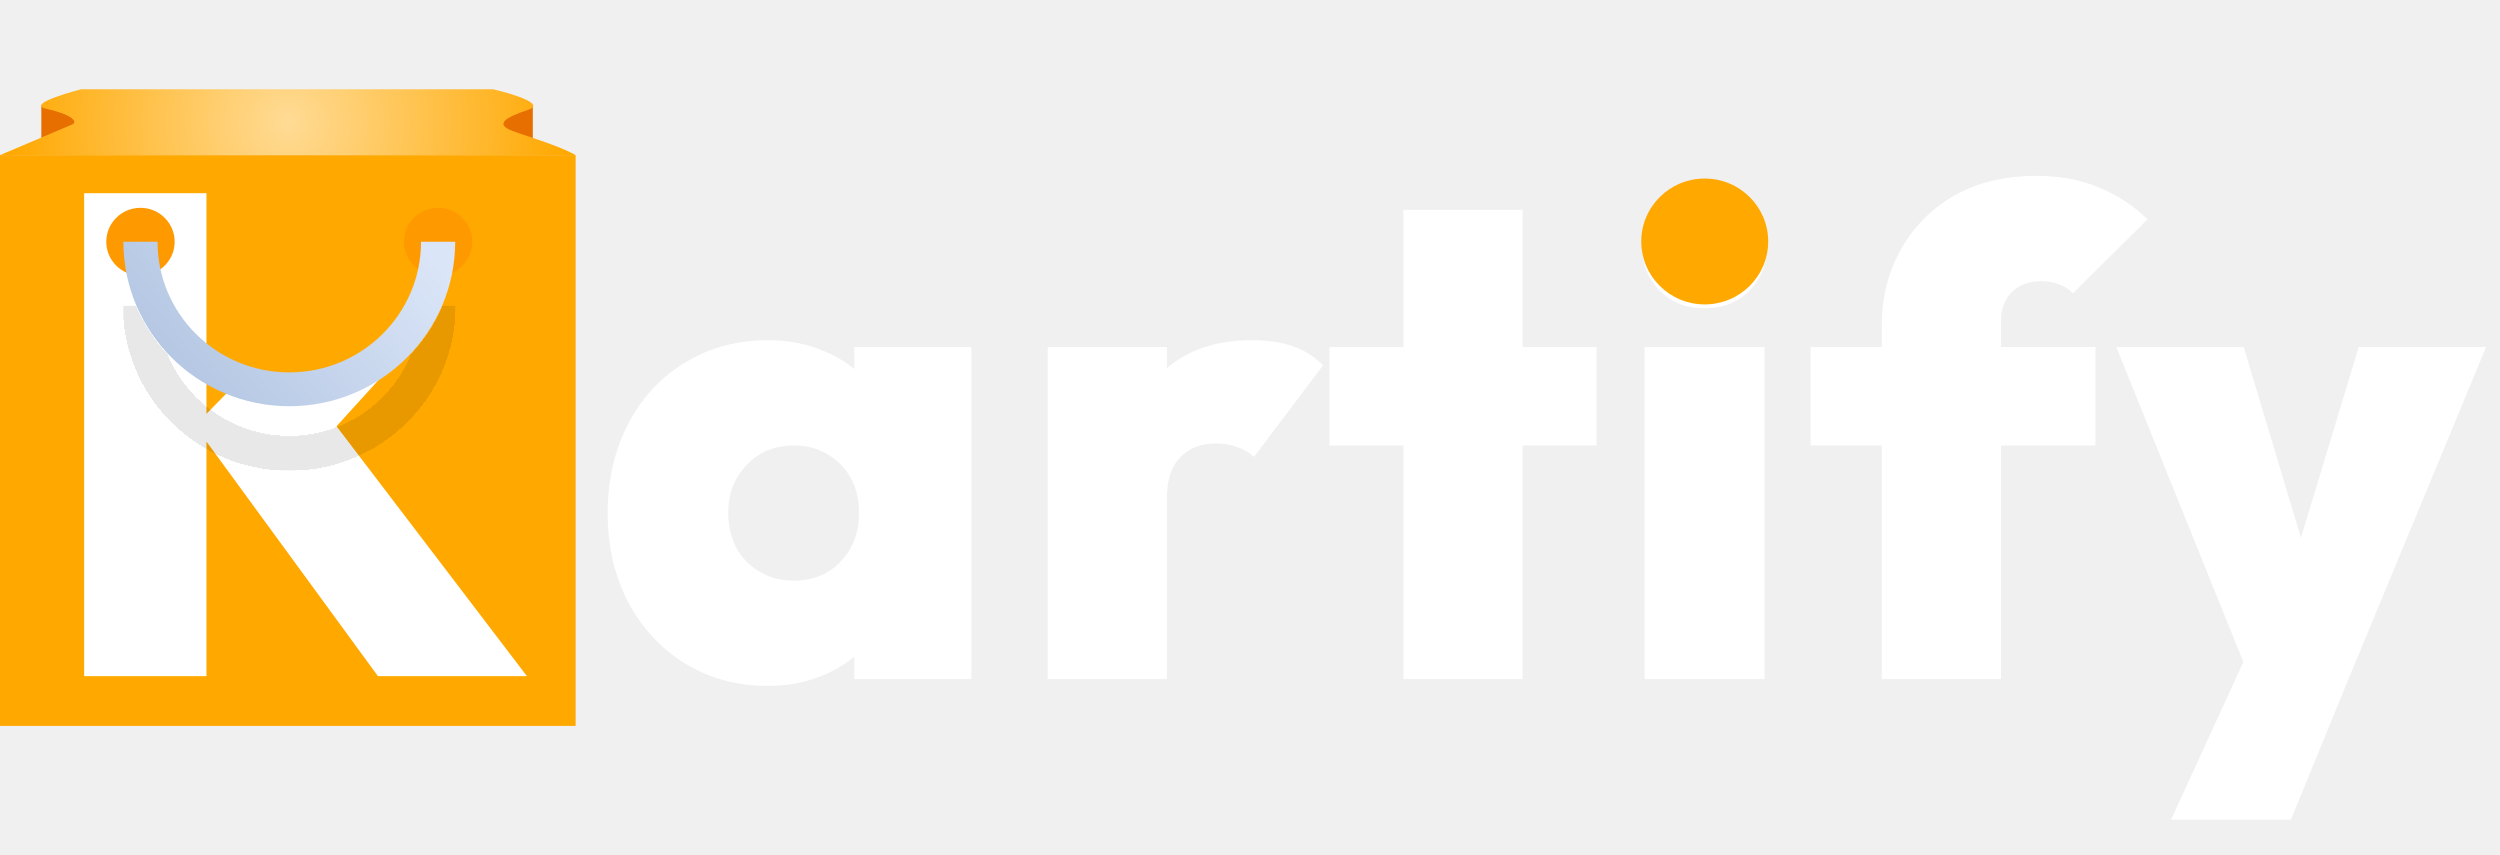
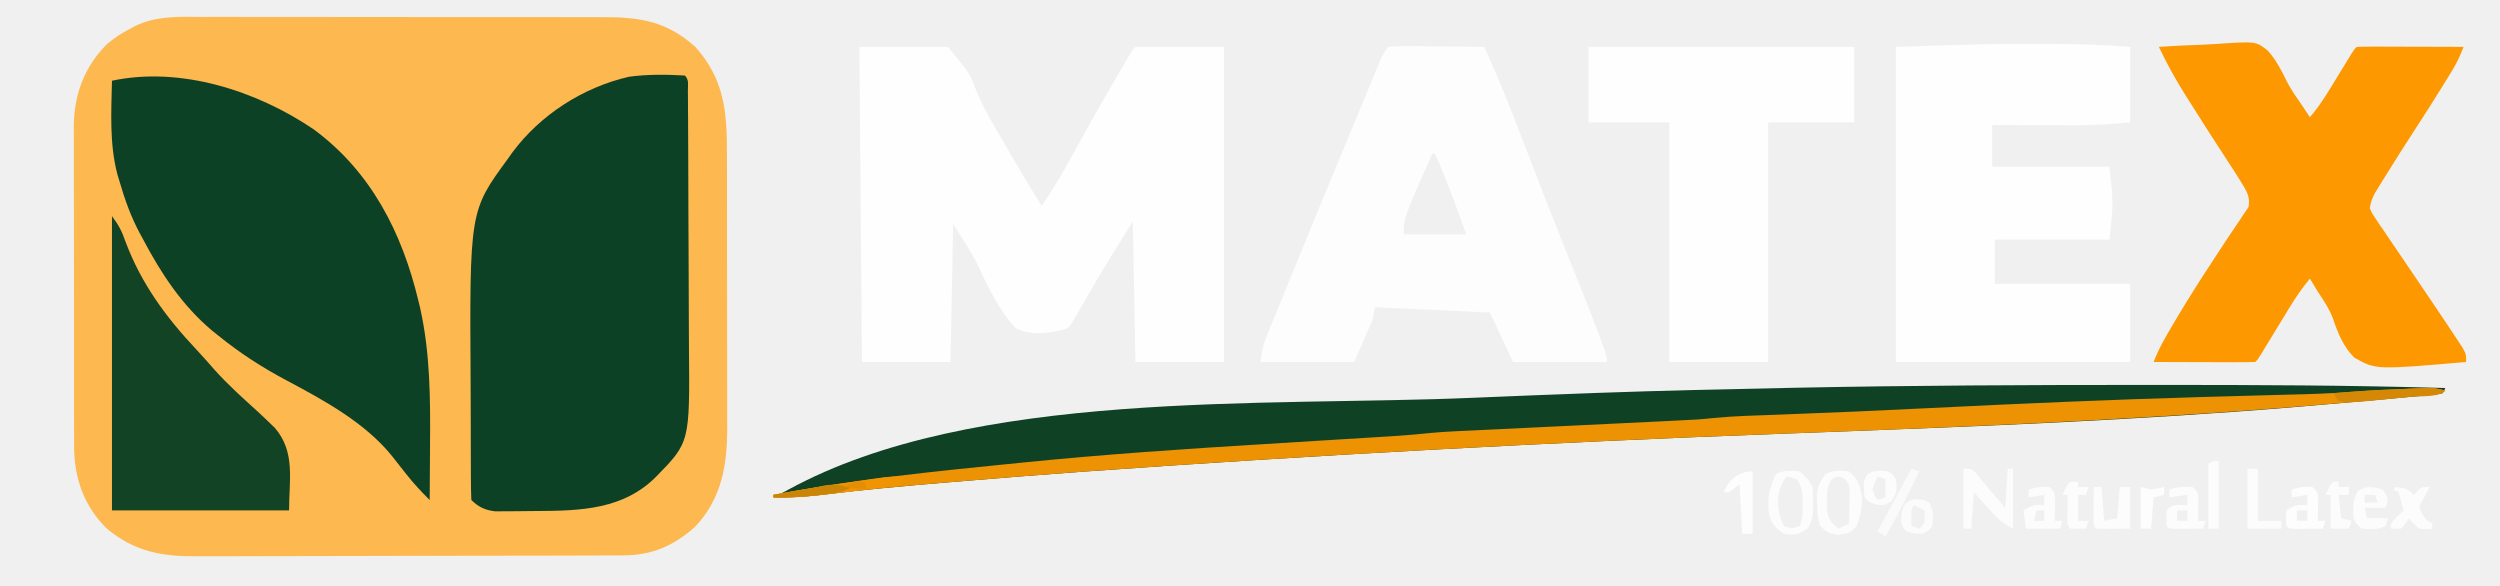
- <svg xmlns="http://www.w3.org/2000/svg" width="117" height="40" viewBox="0 0 117 40" fill="none">
-   <mask id="mask0_62_119" style="mask-type:luminance" maskUnits="userSpaceOnUse" x="0" y="0" width="117" height="40">
-     <path d="M116.459 0H0V40H116.459V0Z" fill="white" />
-   </mask>
-   <g mask="url(#mask0_62_119)">
-     <path d="M35.94 32.099C34.487 32.099 33.194 31.749 32.062 31.05C30.93 30.351 30.043 29.397 29.402 28.19C28.761 26.961 28.44 25.573 28.44 24.026C28.44 22.459 28.761 21.06 29.402 19.831C30.043 18.602 30.93 17.649 32.062 16.971C33.194 16.272 34.487 15.922 35.94 15.922C36.923 15.922 37.821 16.102 38.632 16.462C39.444 16.802 40.107 17.289 40.62 17.924C41.154 18.56 41.474 19.28 41.581 20.085V27.904C41.474 28.73 41.154 29.461 40.62 30.096C40.107 30.711 39.444 31.198 38.632 31.558C37.821 31.919 36.923 32.099 35.94 32.099ZM37.126 27.173C38.045 27.173 38.782 26.876 39.337 26.283C39.914 25.689 40.203 24.927 40.203 23.994C40.203 23.38 40.075 22.84 39.818 22.374C39.562 21.907 39.199 21.537 38.729 21.261C38.28 20.986 37.756 20.848 37.158 20.848C36.56 20.848 36.026 20.986 35.556 21.261C35.107 21.537 34.744 21.918 34.466 22.405C34.209 22.872 34.081 23.401 34.081 23.994C34.081 24.609 34.209 25.16 34.466 25.647C34.722 26.113 35.086 26.484 35.556 26.759C36.026 27.035 36.549 27.173 37.126 27.173ZM39.979 31.781V27.617L40.78 23.804L39.979 20.054V16.24H45.459V31.781H39.979ZM49.034 31.781V16.24H54.611V31.781H49.034ZM54.611 23.327L52.111 21.23C52.73 19.471 53.553 18.147 54.579 17.257C55.604 16.367 56.94 15.922 58.585 15.922C59.333 15.922 59.974 16.017 60.508 16.208C61.063 16.399 61.534 16.695 61.918 17.098L58.681 21.389C58.51 21.198 58.264 21.049 57.944 20.944C57.645 20.816 57.303 20.753 56.918 20.753C56.192 20.753 55.626 20.975 55.22 21.42C54.814 21.844 54.611 22.48 54.611 23.327ZM65.68 31.781V9.82H71.257V31.781H65.68ZM62.219 20.848V16.24H74.719V20.848H62.219ZM76.967 31.781V16.24H82.576V31.781H76.967ZM79.755 14.428C78.922 14.428 78.228 14.153 77.672 13.602C77.117 13.03 76.839 12.32 76.839 11.473C76.839 10.647 77.117 9.947 77.672 9.375C78.228 8.803 78.922 8.517 79.755 8.517C80.632 8.517 81.337 8.803 81.871 9.375C82.426 9.947 82.704 10.647 82.704 11.473C82.704 12.32 82.426 13.03 81.871 13.602C81.337 14.153 80.632 14.428 79.755 14.428ZM88.069 31.781V15.255C88.069 13.941 88.358 12.765 88.935 11.727C89.511 10.668 90.334 9.82 91.402 9.185C92.492 8.549 93.795 8.231 95.312 8.231C96.445 8.231 97.439 8.422 98.293 8.803C99.148 9.163 99.885 9.651 100.504 10.265L97.011 13.729C96.84 13.539 96.626 13.401 96.37 13.316C96.135 13.21 95.857 13.157 95.537 13.157C94.96 13.157 94.501 13.327 94.158 13.666C93.817 14.005 93.646 14.46 93.646 15.032V31.781H88.069ZM84.736 20.848V16.24H98.069V20.848H84.736ZM105.324 31.813L99.043 16.24H105.004L108.85 29.048H106.51L110.388 16.24H116.35L109.908 31.781L105.324 31.813ZM101.606 38.359L106.254 28.221L109.908 31.781L107.216 38.359H101.606Z" fill="white" />
-     <path d="M79.781 14.246C81.421 14.246 82.751 12.928 82.751 11.301C82.751 9.675 81.421 8.356 79.781 8.356C78.14 8.356 76.811 9.675 76.811 11.301C76.811 12.928 78.14 14.246 79.781 14.246Z" fill="#FFA800" />
-     <path d="M24.936 6.438V4.931C24.637 5.023 24.024 5.219 23.969 5.274C23.914 5.329 23.532 5.479 23.347 5.548L23.278 6.096L24.936 6.644V6.438Z" fill="#E76F00" />
-     <path d="M1.934 6.438V4.931C2.233 5.023 2.826 5.249 2.901 5.274C3.108 5.342 3.338 5.479 3.522 5.548L3.591 6.096L1.934 6.644V6.438Z" fill="#E76F00" />
-     <path d="M26.939 7.26H0V33.973H26.939V7.26Z" fill="#FFA800" />
-     <path d="M17.688 31.644L9.118 19.92L11.328 17.671H17.821L14.938 20.839L14.906 18.842L24.66 31.644H17.688ZM3.938 31.644V9.041H9.662V31.644H3.938Z" fill="white" />
-     <path d="M6.574 12.899C7.457 12.899 8.174 12.189 8.174 11.313C8.174 10.436 7.457 9.726 6.574 9.726C5.69 9.726 4.974 10.436 4.974 11.313C4.974 12.189 5.69 12.899 6.574 12.899Z" fill="#FF9900" />
-     <path d="M20.503 12.899C21.387 12.899 22.103 12.189 22.103 11.313C22.103 10.436 21.387 9.726 20.503 9.726C19.62 9.726 18.903 10.436 18.903 11.313C18.903 12.189 19.62 12.899 20.503 12.899Z" fill="#FF9900" />
-     <g filter="url(#filter0_d_62_119)">
-       <path d="M13.539 19.012C9.253 19.007 5.779 15.563 5.773 11.313H7.373C7.372 14.689 10.132 17.427 13.537 17.428C16.942 17.429 19.703 14.693 19.704 11.317V11.312H21.304C21.298 15.563 17.825 19.007 13.539 19.012Z" fill="url(#paint0_linear_62_119)" />
-     </g>
-     <path d="M3.385 5.822L0 7.26H26.939C25.972 6.712 24.148 6.247 23.762 6.027C23.278 5.753 23.692 5.479 24.729 5.137C25.557 4.863 23.969 4.384 23.071 4.178H3.799C2.924 4.406 1.451 4.863 2.072 5.068C3.343 5.342 3.661 5.685 3.385 5.822Z" fill="url(#paint1_radial_62_119)" />
-   </g>
-   <defs>
-     <filter id="filter0_d_62_119" x="5.773" y="11.312" width="15.53" height="10.7" filterUnits="userSpaceOnUse" color-interpolation-filters="sRGB">
-       <feFlood flood-opacity="0" result="BackgroundImageFix" />
-       <feColorMatrix in="SourceAlpha" type="matrix" values="0 0 0 0 0 0 0 0 0 0 0 0 0 0 0 0 0 0 127 0" result="hardAlpha" />
-       <feOffset dy="3" />
-       <feComposite in2="hardAlpha" operator="out" />
-       <feColorMatrix type="matrix" values="0 0 0 0 0 0 0 0 0 0 0 0 0 0 0 0 0 0 0.09 0" />
-       <feBlend mode="normal" in2="BackgroundImageFix" result="effect1_dropShadow_62_119" />
-       <feBlend mode="normal" in="SourceGraphic" in2="effect1_dropShadow_62_119" result="shape" />
-     </filter>
-     <linearGradient id="paint0_linear_62_119" x1="20.745" y1="12.786" x2="7.398" y2="24.048" gradientUnits="userSpaceOnUse">
-       <stop stop-color="#DAE5F7" />
-       <stop offset="0.968" stop-color="#A7BCDC" />
-     </linearGradient>
-     <radialGradient id="paint1_radial_62_119" cx="0" cy="0" r="1" gradientUnits="userSpaceOnUse" gradientTransform="translate(13.4694 5.71916) rotate(90) scale(13.0308 13.1414)">
-       <stop stop-color="#FFDB95" />
-       <stop offset="1" stop-color="#FFA800" />
-     </radialGradient>
-   </defs>
+ <svg xmlns="http://www.w3.org/2000/svg" version="1.1" width="960" height="225">
+   <path d="M78.16,6.5c1.83-.01,3.66-.01,5.49-.02c4.94-.01,9.88,0,14.83,.02c5.18,.01,10.37,0,15.56,0c8.7,0,17.41,.01,26.12,.03c10.05,.03,20.1,.03,30.15,.02c9.69-.01,19.38,0,29.07,.01c4.11,.01,8.23,.01,12.34,0c4.85,0,9.7,.01,14.55,.03c1.77,0,3.55,0,5.32,0C245.8,6.55,255.99,8.16,267,18c11.01,12.31,12.15,24.57,12.15,40.47c0,1.23,0,2.46,.01,3.73c0,3.35,.01,6.71,.01,10.06c0,2.11,0,4.21,0,6.31c.01,7.35,.02,14.71,.02,22.06c-.01,6.83,.01,13.65,.02,20.48c.01,5.88,.02,11.77,.02,17.65c0,3.5,0,7.01,.01,10.51c.01,3.92,.01,7.83,0,11.74c.01,1.15,.01,2.29,.02,3.46c-.06,14.32-2.14,26.84-12.17,37.64c-8.25,7.46-16.81,11.2-27.95,11.16c-.76,.01-1.52,.01-2.31,.02c-2.53,.01-5.07,.02-7.6,.02c-1.82,0-3.65,.01-5.47,.02c-4.95,.02-9.89,.03-14.84,.04c-3.09,0-6.18,.01-9.27,.01c-10.81,.03-21.61,.04-32.41,.05c-10.05,0-20.1,.03-30.15,.07c-8.65,.04-17.29,.05-25.94,.05c-5.15,0-10.31,.01-15.46,.04c-4.86,.03-9.71,.03-14.56,.01c-1.78,0-3.55,.01-5.32,.02c-13.43,.12-24.17-1.74-34.85-10.68c-8.7-8.6-12.39-19.15-12.51-31.19c0-1.29,.01-2.58,.02-3.91c-.01-1.4-.02-2.8-.03-4.21c-.02-3.77-.02-7.55-.01-11.33c0-3.16,0-6.33-.01-9.49c-.02-7.48-.01-14.95,0-22.43c.02-7.68,0-15.36-.03-23.05c-.02-6.62-.03-13.24-.02-19.87c0-3.94,0-7.88-.02-11.83c-.02-3.71-.01-7.42,.01-11.13c.01-2-.01-3.99-.03-5.98C28.46,36.31,32.32,25.78,41,17c2.84-2.37,5.71-4.31,9-6c.6-.33,1.2-.66,1.81-.99C60.29,5.95,69,6.44,78.16,6.5Z" fill="#FDB84F" />
+   <path d="M330,18c11.33,0,22.67,0,34,0c8.57,10.46,8.57,10.46,10.34,15.43c2.78,7.16,6.54,13.54,10.47,20.13c1.26,2.19,2.52,4.37,3.78,6.56C392.27,66.49,396.06,72.78,400,79c4.84-6.93,8.95-14.15,13-21.56c1.31-2.39,2.63-4.77,3.95-7.15c.33-.61,.66-1.21,1-1.83c3.56-6.41,7.23-12.75,10.93-19.08c.6-1.04,1.2-2.07,1.82-3.13c4.17-7.12,4.17-7.12,5.3-8.25c11.33,0,22.67,0,34,0c0,40.33,0,80.67,0,121c-11.33,0-22.67,0-34,0c-.33-18-.67-36-1-54c-5.99,9.58-11.93,19.15-17.56,28.94c-1.21,2.09-2.42,4.18-3.63,6.27c-.52,.9-1.04,1.8-1.57,2.73c-1.74,2.89-1.74,2.89-3.92,3.63c-6.27,1.56-12.37,2.36-18.32-.57c-6.66-7.12-10.82-16.35-14.96-25.09c-2.7-5.18-5.91-9.99-9.04-14.91c-.33,17.67-.67,35.33-1,53c-11.33,0-22.67,0-34,0c-.33-40.33-.67-80.67-1-121Z" fill="#FEFEFE" />
+   <path d="M263,29c1.66,1.66,1.14,3.63,1.15,5.92c.01,1.06,.02,2.13,.03,3.22c0,1.18,.01,2.36,.01,3.58c.01,.61,.01,.61,.03,3.74c.02,4.11,.04,8.22,.05,12.33c.01,1.42,.01,2.83,.02,4.25c.02,5.91,.04,11.82,.05,17.72c.02,8.45,.05,16.89,.11,25.33c.04,5.94,.06,11.89,.06,17.83c0,3.55,.02,7.09,.05,10.63c.32,36.27,.32,36.27-12.56,49.45c-12.53,12.61-28.77,13.14-45.65,13.23c-.69,.01-1.37,.01-2.07,.01c-2.11,.01-4.21,.04-6.31,.07c-1.35,.01-2.7,.01-4.05,.02c-1.21,.01-2.42,.02-3.67,.03c-3.84-.42-6.5-1.61-9.25-4.36c-.11-2.39-.16-4.76-.16-7.15c-.01-.75-.01-1.5-.02-2.28c-.01-2.5-.02-5-.02-7.51c-.01-.86-.01-1.72-.01-2.61c-.02-4.59-.03-9.17-.03-13.76c0-3.75-.02-7.5-.04-11.25c-.4-66.4-.4-66.4,14.28-86.44c.28-.4,.28-.4,1.73-2.43C207.46,44.04,224,33.48,241.59,29.46c7.09-.96,14.28-.86,21.41-.46Z" fill="#0D4125" />
+   <path d="M120.47,49.68c22.07,16.27,33.98,39.79,40.22,65.95c.2,.82,.4,1.65,.61,2.5c3.9,17.31,3.98,34.97,3.83,52.62c-.02,2.08-.02,4.15-.03,6.23c-.02,5.01-.06,10.01-.1,15.02c-3.2-3.17-6.17-6.33-8.94-9.87c-.34-.44-.34-.44-2.1-2.65c-1.15-1.46-2.31-2.93-3.46-4.4c-10.38-12.83-26.13-21.39-40.5-29.02c-9.31-4.96-17.8-10.42-26-17.06c-.91-.72-1.81-1.45-2.75-2.2C69.9,117.2,61.88,105.04,55,92c-.48-.88-.96-1.77-1.46-2.68C50.26,83.11,47.95,76.74,46,70c-.3-.99-.6-1.98-.91-3C42,55.21,42.72,43.1,43,31c26.39-5.64,55.74,3.93,77.47,18.68Z" fill="#0D4125" />
+   <path d="M822.48,147.81c2.38,0,4.76,0,7.14,0c36.47-.01,72.92,.12,109.38,1.19c-.33,.66-.66,1.32-1,2c-1.75,.4-1.75,.4-4.07,.62c-.88,.09-1.76,.18-2.67,.27c-.97,.08-1.95,.17-2.95,.26c-1.01,.1-2.03,.19-3.08,.29c-3.41,.32-6.82,.63-10.23,.94c-1.19,.1-2.39,.21-3.62,.32c-8.79,.8-17.58,1.56-26.38,2.3c-.54,.05-.54,.05-3.3,.28c-60.36,5.04-121.01,7.42-181.53,9.68c-.5,.02-.5,.02-3.06,.12c-4.1,.15-8.19,.3-12.29,.45c-89.44,3.31-178.89,8.16-269.44,14.63c-17.81,1.3-34.35,2.63-50.88,4.03c-.72,.06-1.45,.12-2.2,.18c-15.86,1.34-31.71,2.79-47.51,4.71c-5.98,.7-11.77,1.05-17.79,.92c.62-.31,1.24-.62,1.89-.93c1.33-.68,2.65-1.38,3.95-2.11c70.88-38.68,182.76-31.77,262.48-35.2c15.7-.66,30.19-1.24,44.68-1.76c1.23-.04,2.47-.09,3.74-.14c24.52-.87,49.04-1.43,73.57-1.92c1.11-.02,2.22-.05,3.36-.07c43.94-.87,87.87-1.06,131.81-1.06Z" fill="#0F4124" />
+   <path d="M779.31,16.87c2.75,.01,5.5,0,8.24-.01c10.21,0,20.28,.33,30.45,1.14c0,9.67,0,19.33,0,29c-7.12,.65-14.12,1.14-21.26,1.1c-.92,0-1.84-.01-2.78-.01c-2.88,0-5.76-.01-8.65-.03c-1.97,0-3.94-.01-5.92-.01c-4.79-.01-9.59-.03-14.39-.05c0,5.33,0,10.67,0,16c15,0,30,0,45,0c1.14,10.24,1.14,10.24,1.13,14c0,.37,0,.37,0,2.25c-.19,3.93-.7,7.84-1.13,11.75c-14.67,0-29.33,0-44,0c0,5.67,0,11.33,0,17c17.33,0,34.67,0,52,0c0,10,0,20,0,30c-30,0-60,0-90,0c0-40.33,0-80.67,0-121c36.15-1.17,36.15-1.17,51.31-1.13Z" fill="#FEFEFE" />
+   <path d="M533,18c2.84-.27,5.45-.35,8.29-.29c.82,0,1.64,.01,2.48,.01c2.62,.02,5.24,.05,7.86,.09c1.77,.02,3.54,.03,5.32,.04c4.35,.04,8.7,.09,13.05,.15c5.38,11.89,10.18,23.97,14.85,36.15c2.08,5.42,4.17,10.84,6.26,16.25c.42,1.08,.84,2.16,1.26,3.27c3.72,9.6,7.53,19.16,11.38,28.71c3.63,9.02,7.25,18.05,10.63,27.18c.14,.38,.14,.38,.85,2.29C617,136.74,617,136.74,617,139c-12,0-24,0-36,0c-2.33-5-4.67-10-7-15c-.66-1.32-1.32-2.64-2-4c-7.33-.33-7.33-.33-44-2c-.33,1.65-.66,3.3-1,5c-2.33,5.33-4.67,10.67-7,16c-12,0-24,0-36,0c1.13-6.75,1.13-6.75,2.59-10.34c.32-.81,.65-1.62,.99-2.46c.35-.87,.71-1.73,1.08-2.63c.37-.92,.74-1.84,1.13-2.79c1.23-3.04,2.47-6.06,3.71-9.09c.86-2.12,1.72-4.23,2.58-6.34c7.3-17.92,14.69-35.8,22.13-53.66c2.01-4.82,4.01-9.64,6-14.47c.47-1.13,.94-2.27,1.42-3.44c.84-2.02,1.67-4.05,2.51-6.07c.35-.86,.71-1.72,1.07-2.61c.15-.36,.15-.36,.91-2.21C531,21,531,21,533,18Zm17,41c-11,24.82-11,24.82-11,31c8,0,16,0,24,0c-3.63-10.54-7.45-20.82-12-31c-.33,0-.66,0-1,0Z" fill="#FDFDFD" />
+   <path d="M829,18c5.51-.37,11.02-.64,16.54-.82c1.87-.08,3.75-.18,5.62-.31c15.09-1.03,15.09-1.03,19.64,2.54c3.11,3.5,5.23,7.42,7.22,11.64c1.59,3.16,3.59,5.98,5.61,8.89c.56,.84,.56,.84,3.37,5.06c4.19-4.84,7.36-10.3,10.69-15.75c1.17-1.91,2.34-3.82,3.51-5.73c.26-.43,.26-.43,1.56-2.56C904,19,904,19,905,18c3.03-.09,6.04-.12,9.07-.1c.91,0,1.81,.01,2.75,.01c2.91,0,5.83,.01,8.74,.03c1.97,0,3.94,.01,5.91,.01c4.85,.01,9.69,.03,14.53,.05c-1.19,3.12-2.47,5.98-4.21,8.83c-.44,.71-.87,1.41-1.32,2.14c-.46,.76-.93,1.51-1.41,2.28c-.48,.79-.97,1.58-1.47,2.4c-3.3,5.33-6.67,10.6-10.09,15.85c-3.95,6.06-7.83,12.16-11.62,18.31c-.48,.76-.95,1.52-1.44,2.3c-.44,.71-.87,1.43-1.32,2.16c-.2,.31-.2,.31-1.17,1.89c-1.05,2.03-1.64,3.57-1.95,5.84c.88,1.98,.88,1.98,2.31,4.09c.54,.79,1.07,1.59,1.61,2.41c.3,.42,.3,.42,1.79,2.59c.3,.44,.3,.44,1.82,2.7c1.94,2.87,3.89,5.73,5.85,8.59c1.27,1.88,2.55,3.77,3.83,5.66c1.86,2.76,3.73,5.52,5.6,8.28c3.56,5.26,7.12,10.53,10.6,15.84c.71,1.07,1.41,2.14,2.14,3.24C947,136,947,136,947,139c-34.66,3-34.66,3-42.94-1.66c-4.2-4.22-6.26-9.29-8.15-14.86c-1.37-3.73-3.47-6.87-5.66-10.17c-1.08-1.77-2.17-3.54-3.25-5.31c-2.95,3.55-5.46,7.2-7.86,11.14c-.34,.57-.69,1.14-1.05,1.72c-1.09,1.8-2.19,3.59-3.28,5.39c-1.1,1.81-2.2,3.62-3.31,5.43c-1,1.63-1.99,3.27-2.98,4.9C867,138,867,138,866,139c-2.88,.09-5.74,.12-8.63,.1c-.43,0-.43,0-2.62-.01c-2.77,0-5.54-.01-8.31-.03c-1.88,0-3.75-.01-5.63-.01c-4.6-.01-9.21-.03-13.81-.05c2.02-5.31,4.79-10,7.69-14.87c.57-.97,1.13-1.93,1.72-2.91c4.32-7.23,8.84-14.31,13.47-21.34c.63-.97,1.26-1.94,1.91-2.94c2.58-3.95,5.17-7.89,7.85-11.77c.68-1.03,1.35-2.05,2.05-3.11c.56-.81,1.12-1.62,1.7-2.46c1-4.24-1.2-7.03-3.39-10.6c-.37-.61-.74-1.22-1.13-1.85c-1.2-1.9-2.44-3.78-3.68-5.65c-4.76-7.27-9.44-14.58-14.06-21.94c-.64-.99-1.27-1.99-1.91-3.01C835.44,30.53,832.04,24.43,829,18Z" fill="#FD9800" />
+   <path d="M610,18c34,0,68,0,102,0c0,9.67,0,19.33,0,29c-11,0-22,0-33,0c0,30.67,0,61.33,0,92c-12.67,0-25.33,0-38,0c0-30.67,0-61.33,0-92c-10.33,0-20.67,0-31,0c0-9.67,0-19.33,0-29Z" fill="#FEFEFE" />
+   <path d="M43,83c2.67,3.57,3.81,5.84,5.25,9.94c6.01,15.99,15.47,28.86,27.07,41.19c2.41,2.58,4.74,5.21,7.06,7.87c5.03,5.62,10.6,10.61,16.18,15.68c1.86,1.7,3.69,3.43,5.5,5.2c.49,.47,.97,.94,1.48,1.42c7.99,9.26,5.46,20.09,5.46,31.7c-22.67,0-45.33,0-68,0c0-37.67,0-75.33,0-113Z" fill="#124324" />
+   <path d="M939,150c-1.51,1.51-2.96,1.3-5.07,1.51c-.88,.09-1.76,.17-2.67,.26c-.97,.1-1.95,.19-2.95,.28c-1.01,.1-2.03,.2-3.08,.3c-3.41,.33-6.82,.65-10.23,.96c-1.19,.11-2.39,.22-3.62,.34c-70.23,6.49-140.74,9.68-211.21,12.31c-.5,.02-.5,.02-3.06,.12c-4.1,.15-8.19,.3-12.29,.45c-89.44,3.31-178.89,8.16-269.44,14.63c-17.81,1.3-34.35,2.63-50.88,4.03c-.72,.06-1.45,.12-2.2,.18c-15.86,1.34-31.71,2.79-47.51,4.71c-5.98,.7-11.77,1.05-17.79,.92c0-.33,0-.66,0-1c22.39-4.22,44.92-7.09,67.56-9.5c.89-.1,1.79-.19,2.71-.29c5.97-.64,11.94-1.24,17.91-1.83c2.73-.27,5.45-.54,8.18-.82c30.62-3.09,61.28-5.15,92-7.02c9.88-.6,19.75-1.22,29.63-1.84c3.4-.21,6.8-.41,10.21-.62c2.08-.13,4.17-.26,6.25-.39c.92-.05,1.85-.11,2.8-.17c5.19-.32,10.35-.76,15.52-1.3c2.77-.27,5.54-.44,8.33-.58c1.09-.05,2.19-.1,3.31-.16c1.16-.05,2.31-.11,3.5-.16c1.24-.06,2.47-.12,3.74-.18c2.63-.13,5.26-.26,7.89-.38c4.12-.2,8.23-.4,12.34-.6c5.48-.26,10.97-.53,16.45-.79c9.43-.45,18.86-.91,28.3-1.37c2.42-.12,4.85-.24,7.27-.35c11.63-.57,11.63-.57,17.29-1.15c8.13-.79,16.3-.96,24.46-1.26c19.45-.71,38.9-1.58,58.34-2.54c34.68-1.72,69.36-3.24,104.06-4.23c.78-.02,1.56-.05,2.36-.07c7.76-.22,15.53-.44,23.29-.64c2.89-.08,5.78-.16,8.68-.24c1.97-.05,3.95-.1,5.93-.15c6.98-.2,13.92-.57,20.88-1.14c5.45-.44,10.91-.64,16.37-.85c1.15-.06,2.3-.11,3.48-.16c1.1-.05,2.2-.09,3.34-.13c.98-.04,1.97-.09,2.99-.13c2.41,.04,4.34,.34,6.63,1.04Z" fill="#ED9202" />
+   <path d="M754,180c3,0,3,0,4.61,1.5c.56,.68,1.12,1.36,1.7,2.06c.61,.73,1.21,1.45,1.84,2.19c.61,.75,1.22,1.49,1.85,2.25c1.14,1.34,2.29,2.67,3.44,4c.84,.99,1.69,1.98,2.56,3c.33-5,.67-10,1-15c.66,0,1.32,0,2,0c0,7.67,0,15.33,0,23c-4.23-2.12-6.69-4.66-9.75-8.12c-.51-.57-1.01-1.13-1.54-1.71c-1.24-1.39-2.48-2.78-3.71-4.17c-.33,4.67-.67,9.33-1,14c-.99,0-1.98,0-3,0c0-7.67,0-15.33,0-23Z" fill="#FCFCFC" />
+   <path d="M710,181c3.24,2.73,3.93,4.69,4.88,8.81c.34,4.47-.38,7.97-1.88,12.19c-2.3,2.63-3.53,2.94-7,3.38c-3.32-.42-4.65-1.03-7-3.38c-1.05-3.16-1.2-5.56-1.25-8.87c-.01-.52-.01-.52-.08-3.12c.37-3.42,1.3-5.26,3.33-8.01c3.13-1.56,5.56-1.36,9-1Zm-6.6,3.1c-2.03,2.76-1.83,4.94-1.84,8.34c-.02,1.13-.04,2.26-.06,3.43c.59,3.68,1.65,4.83,4.5,7.13c1.32-.66,2.64-1.32,4-2c.08-2.44,.14-4.87,.19-7.31c.02-.69,.05-1.38,.07-2.09c.08-5.12,.08-5.12-1.65-7.58c-2.2-1.39-3.06-1.4-5.21,.08Z" fill="#FCFCFC" />
+   <path d="M691,181c2.36,1.87,3.66,3.32,5,6c.12,1.96,.18,3.92,.19,5.88c.01,1.04,.03,2.09,.04,3.17c-.23,2.94-.59,4.53-2.23,6.95c-3.52,2.35-4.86,2.58-9,2c-3.07-2.05-4.63-3.68-5.64-7.28c-.86-6.04-.04-10.26,2.64-15.72c3.09-1.55,5.59-1.29,9-1Zm-5,2c-3.16,4.21-3.58,7.89-3,13c.81,3.44,.81,3.44,2,6c3,1,3,1,6,0c1.35-2.7,1.17-4.87,1.19-7.87c0-.53,0-.53,.04-3.18c-.23-2.91-.61-4.55-2.23-6.95c-2.12-.75-2.12-.75-4-1Z" fill="#FCFCFC" />
+   <path d="M842,187c2,2,2,2,2.2,4.6c-.03,1-.05,2-.07,3.03c-.02,1-.04,2-.06,3.03c-.01,.39-.01,.39-.07,2.34c.99,0,1.98,0,3,0c-.33,.99-.66,1.98-1,3c-2.15,.03-4.29,.05-6.44,.06c-1.19,.01-2.39,.03-3.62,.04C833,203,833,203,832,202c-.19-2.94-.19-2.94,0-6c2-2,2-2,5.13-2.12c.94,.04,1.89,.08,2.87,.12c0-1.32,0-2.64,0-4c-2.31,.33-4.62,.66-7,1c0-.99,0-1.98,0-3c3.24-1.08,5.6-1.22,9-1Zm-6,9c0,1.32,0,2.64,0,4c1.32,0,2.64,0,4,0c0-1.32,0-2.64,0-4c-1.32,0-2.64,0-4,0Z" fill="#FCFCFC" />
+   <path d="M787,187c2,2,2,2,2.2,4.6c-.03,1-.05,2-.07,3.03c-.02,1-.04,2-.06,3.03c-.01,.39-.01,.39-.07,2.34c.99,0,1.98,0,3,0c-.33,.99-.66,1.98-1,3c-4.33,0-8.67,0-13,0c-.33-2.31-.66-4.62-1-7c3.23-2.15,4.28-2.2,8-2c0-1.32,0-2.64,0-4c-1.98,.33-3.96,.66-6,1c0-.99,0-1.98,0-3c2.97-.99,4.91-1.24,8-1Zm-5,9c-.33,1.32-.66,2.64-1,4c1.32,0,2.64,0,4,0c0-1.32,0-2.64,0-4c-.99,0-1.98,0-3,0Z" fill="#FCFCFC" />
+   <path d="M888,187c2,2,2,2,2.2,4.6c-.03,1-.05,2-.07,3.03c-.02,1-.04,2-.06,3.03c-.01,.39-.01,.39-.07,2.34c.99,0,1.98,0,3,0c-.33,.99-.66,1.98-1,3c-2.15,.03-4.29,.05-6.44,.06c-1.19,.01-2.39,.03-3.62,.04C879,203,879,203,878,202c-.25-2.94-.25-2.94,0-6c3.23-2.15,4.28-2.2,8-2c0-1.32,0-2.64,0-4c-1.98,.33-3.96,.66-6,1c0-.99,0-1.98,0-3c2.97-.99,4.91-1.24,8-1Zm-6,9c0,1.32,0,2.64,0,4c1.32,0,2.64,0,4,0c0-1.32,0-2.64,0-4c-1.32,0-2.64,0-4,0Z" fill="#FDFDFD" />
+   <path d="M804,187c.99,0,1.98,0,3,0c.33,4.33,.67,8.67,1,13c1.65-.33,3.3-.66,5-1c.17-2,.17-2,1-12c1.32,0,2.64,0,4,0c0,5.33,0,10.67,0,16c-10.06,.1-10.06,.1-13,0c-1-1-1-1-1.1-4.38c.01-1.39,.02-2.79,.04-4.18c0-.71,.01-1.42,.01-2.16c.01-1.76,.03-3.52,.05-5.28Z" fill="#FCFCFC" />
+   <path d="M915,188c2,3,2,3,1.63,5.19c-.21,.6-.42,1.19-.63,1.81c-2.64,0-5.28,0-8,0c.33,1.32,.66,2.64,1,4c2.64,0,5.28,0,8,0c-.33,.99-.66,1.98-1,3c-3.05,1.52-5.64,1.24-9,1c-2.16-1.58-2.9-2.49-3.43-5.12c-.01-3.79,.02-6.2,1.99-9.5c3.5-1.98,5.64-1.43,9.44-.38Zm-7,2c0,.99,0,1.98,0,3c1.65,0,3.3,0,5,0c-.33-.99-.66-1.98-1-3c-1.32,0-2.64,0-4,0Z" fill="#FCFCFC" />
+   <path d="M863,180c1.32,0,2.64,0,4,0c0,6.67,0,13.33,0,20c2.97,0,5.94,0,9,0c0,.99,0,1.98,0,3c-4.33,0-8.67,0-13,0c0-7.67,0-15.33,0-23Z" fill="#FCFCFC" />
+   <path d="M920,187c3.26,.42,4.63,.63,7,3c.22-.25,.22-.25,1.31-1.5C930,187,930,187,933,187c-1.03,2.06-2.02,4.02-3.31,5.94c-.69,2.06-.69,2.06,.56,4.75C932,200,932,200,934,201c0,.66,0,1.32,0,2c-2.25,.25-2.25,.25-5,0c-2.31-2-2.31-2-4-4c-.41,.66-.82,1.32-1.25,2c-.58,.66-1.15,1.32-1.75,2c-1.32,0-2.64,0-4,0c0-2,0-2,2.5-4.62c.83-.79,1.65-1.57,2.5-2.38c-.6-2.35-1.27-4.69-2-7c-.66-.33-1.32-.66-2-1c.33-.33,.66-.66,1-1Z" fill="#FCFCFC" />
+   <path d="M673,181c0,8,0,16,0,24c-1.32,0-2.64,0-4,0c-.17-3.17-.17-3.17-1-19c-1.32,.99-2.64,1.98-4,3c-.66,0-1.32,0-2,0c1.76-4.92,5.78-8,11-8Z" fill="#FDFDFD" />
+   <path d="M347,183c-.33,.99-.66,1.98-1,3c-8.9,1.43-17.79,2.63-26.75,3.63c-1.15,.13-2.31,.26-3.5,.4c-6.29,.7-12.41,1.12-18.75,.97c0-.33,0-.66,0-1c10.55-1.99,21.13-3.66,31.75-5.19c1.23-.18,2.45-.36,3.71-.54c1.17-.16,2.33-.33,3.52-.5c1.04-.15,2.08-.3,3.15-.45c2.66-.3,5.2-.38,7.87-.32Z" fill="#F19401" />
+   <path d="M852,177c0,8.67,0,17.33,0,26c-1.32,0-2.64,0-4,0c0-8.33,0-16.67,0-25c2-1,2-1,4-1Z" fill="#FCFCFC" />
+   <path d="M795,185c.99,0,1.98,0,3,0c0,.66,0,1.32,0,2c1.32,0,2.64,0,4,0c-.33,.99-.66,1.98-1,3c-.99,0-1.98,0-3,0c0,3.3,0,6.6,0,10c1.32,0,2.64,0,4,0c-.33,.99-.66,1.98-1,3c-2,.04-4,.04-6,0c-1-1-1-1-1.1-3.72c.01-1.1,.03-2.21,.04-3.34c.01-1.11,.02-2.21,.02-3.35c.02-.85,.03-1.71,.04-2.59c-.66,0-1.32,0-2,0c1.88-3.87,1.88-3.87,3-5Z" fill="#FCFCFC" />
+   <path d="M725,181c1.88,1.13,1.88,1.13,3,3c.54,3.65,.44,5.34-1.62,8.44C724,194,724,194,720.88,193.88C718,193,718,193,716,191c-.55-6.05-.55-6.05,1.13-8.94c2.76-1.56,4.75-1.45,7.87-1.06Zm-4,2c-1.12,2.25-1.12,2.25-2,5c.88,2.31,.88,2.31,2,4c.99-.33,1.98-.66,3-1c0-2.31,0-4.62,0-7c-.99-.33-1.98-.66-3-1Z" fill="#FCFCFC" />
+   <path d="M939,150c-2.71,2.71-9.65,2-13.34,2.36c-2.06,.2-4.11,.41-6.17,.62c-17.48,1.77-17.48,1.77-21.49,1.02c-.66-.99-1.32-1.98-2-3c8.84-.84,17.69-1.25,26.56-1.62c1.16-.06,2.31-.11,3.5-.16c1.1-.05,2.19-.09,3.32-.13c.49-.02,.49-.02,2.99-.13c2.41,.04,4.34,.34,6.63,1.04Z" fill="#D58805" />
+   <path d="M735.94,191.69c3.06,.31,3.06,.31,4.94,1.37c1.78,3.08,1.55,5.47,1.12,8.94c-1.62,2-1.62,2-4,3c-3.12-.06-3.12-.06-6-1c-1.44-1.69-1.44-1.69-2-4c.38-4.8,.64-7.75,5.94-8.31ZM735,194c-1,1-1,1-1.06,4.56c.02,1.14,.04,2.27,.06,3.44c.99,.33,1.98,.66,3,1c2-2,2-2,2.13-4.62c-.05-.79-.09-1.57-.13-2.38c-1.32-.66-2.64-1.32-4-2Z" fill="#FBFBFB" />
+   <path d="M896,185c.66,0,1.32,0,2,0c0,.66,0,1.32,0,2c1.32,0,2.64,0,4,0c0,.99,0,1.98,0,3c-1.32,0-2.64,0-4,0c.33,2.97,.66,5.94,1,9c1.32,.33,2.64,.66,4,1c-.33,.99-.66,1.98-1,3c-2.31,0-4.62,0-7,0c0-4.33,0-8.67,0-13c-.66,0-1.32,0-2,0c1.88-3.87,1.88-3.87,3-5Z" fill="#FCFCFC" />
+   <path d="M734,180c.99,.33,1.98,.66,3,1c-8.57,17.34-8.57,17.34-13,25c-.99-.66-1.98-1.32-3-2c4.33-8,8.67-16,13-24Z" fill="#FAFAFA" />
+   <path d="M822,187c1.32,.33,2.64,.66,4,1c2.75-.44,2.75-.44,5-1c0,.99,0,1.98,0,3c-1.32,.33-2.64,.66-4,1c-.33,4-.67,8-1,12c-1.32,0-2.64,0-4,0c0-5.33,0-10.67,0-16Z" fill="#FDFDFD" />
+   <path d="M327,187c-3.79,2.37-7.84,2.66-12.19,3.13c-.38,.04-.38,.04-2.29,.25c-5.2,.56-10.29,.81-15.52,.62c0-.33,0-.66,0-1c1.17-.2,2.34-.41,3.54-.62c1.55-.27,3.1-.55,4.65-.82c.77-.13,1.54-.27,2.33-.41c.75-.13,1.5-.26,2.27-.4c.73-.12,1.47-.25,2.22-.38c1.6-.3,3.19-.64,4.77-.99c3.55-.6,6.68,.08,10.22,.62Z" fill="#CA8406" />
+   <path d="M332,185c.33,.99,.66,1.98,1,3c-2.97-.33-5.94-.66-9-1c3.23-2.15,4.28-2.2,8-2Z" fill="#E68E03" />
</svg>
